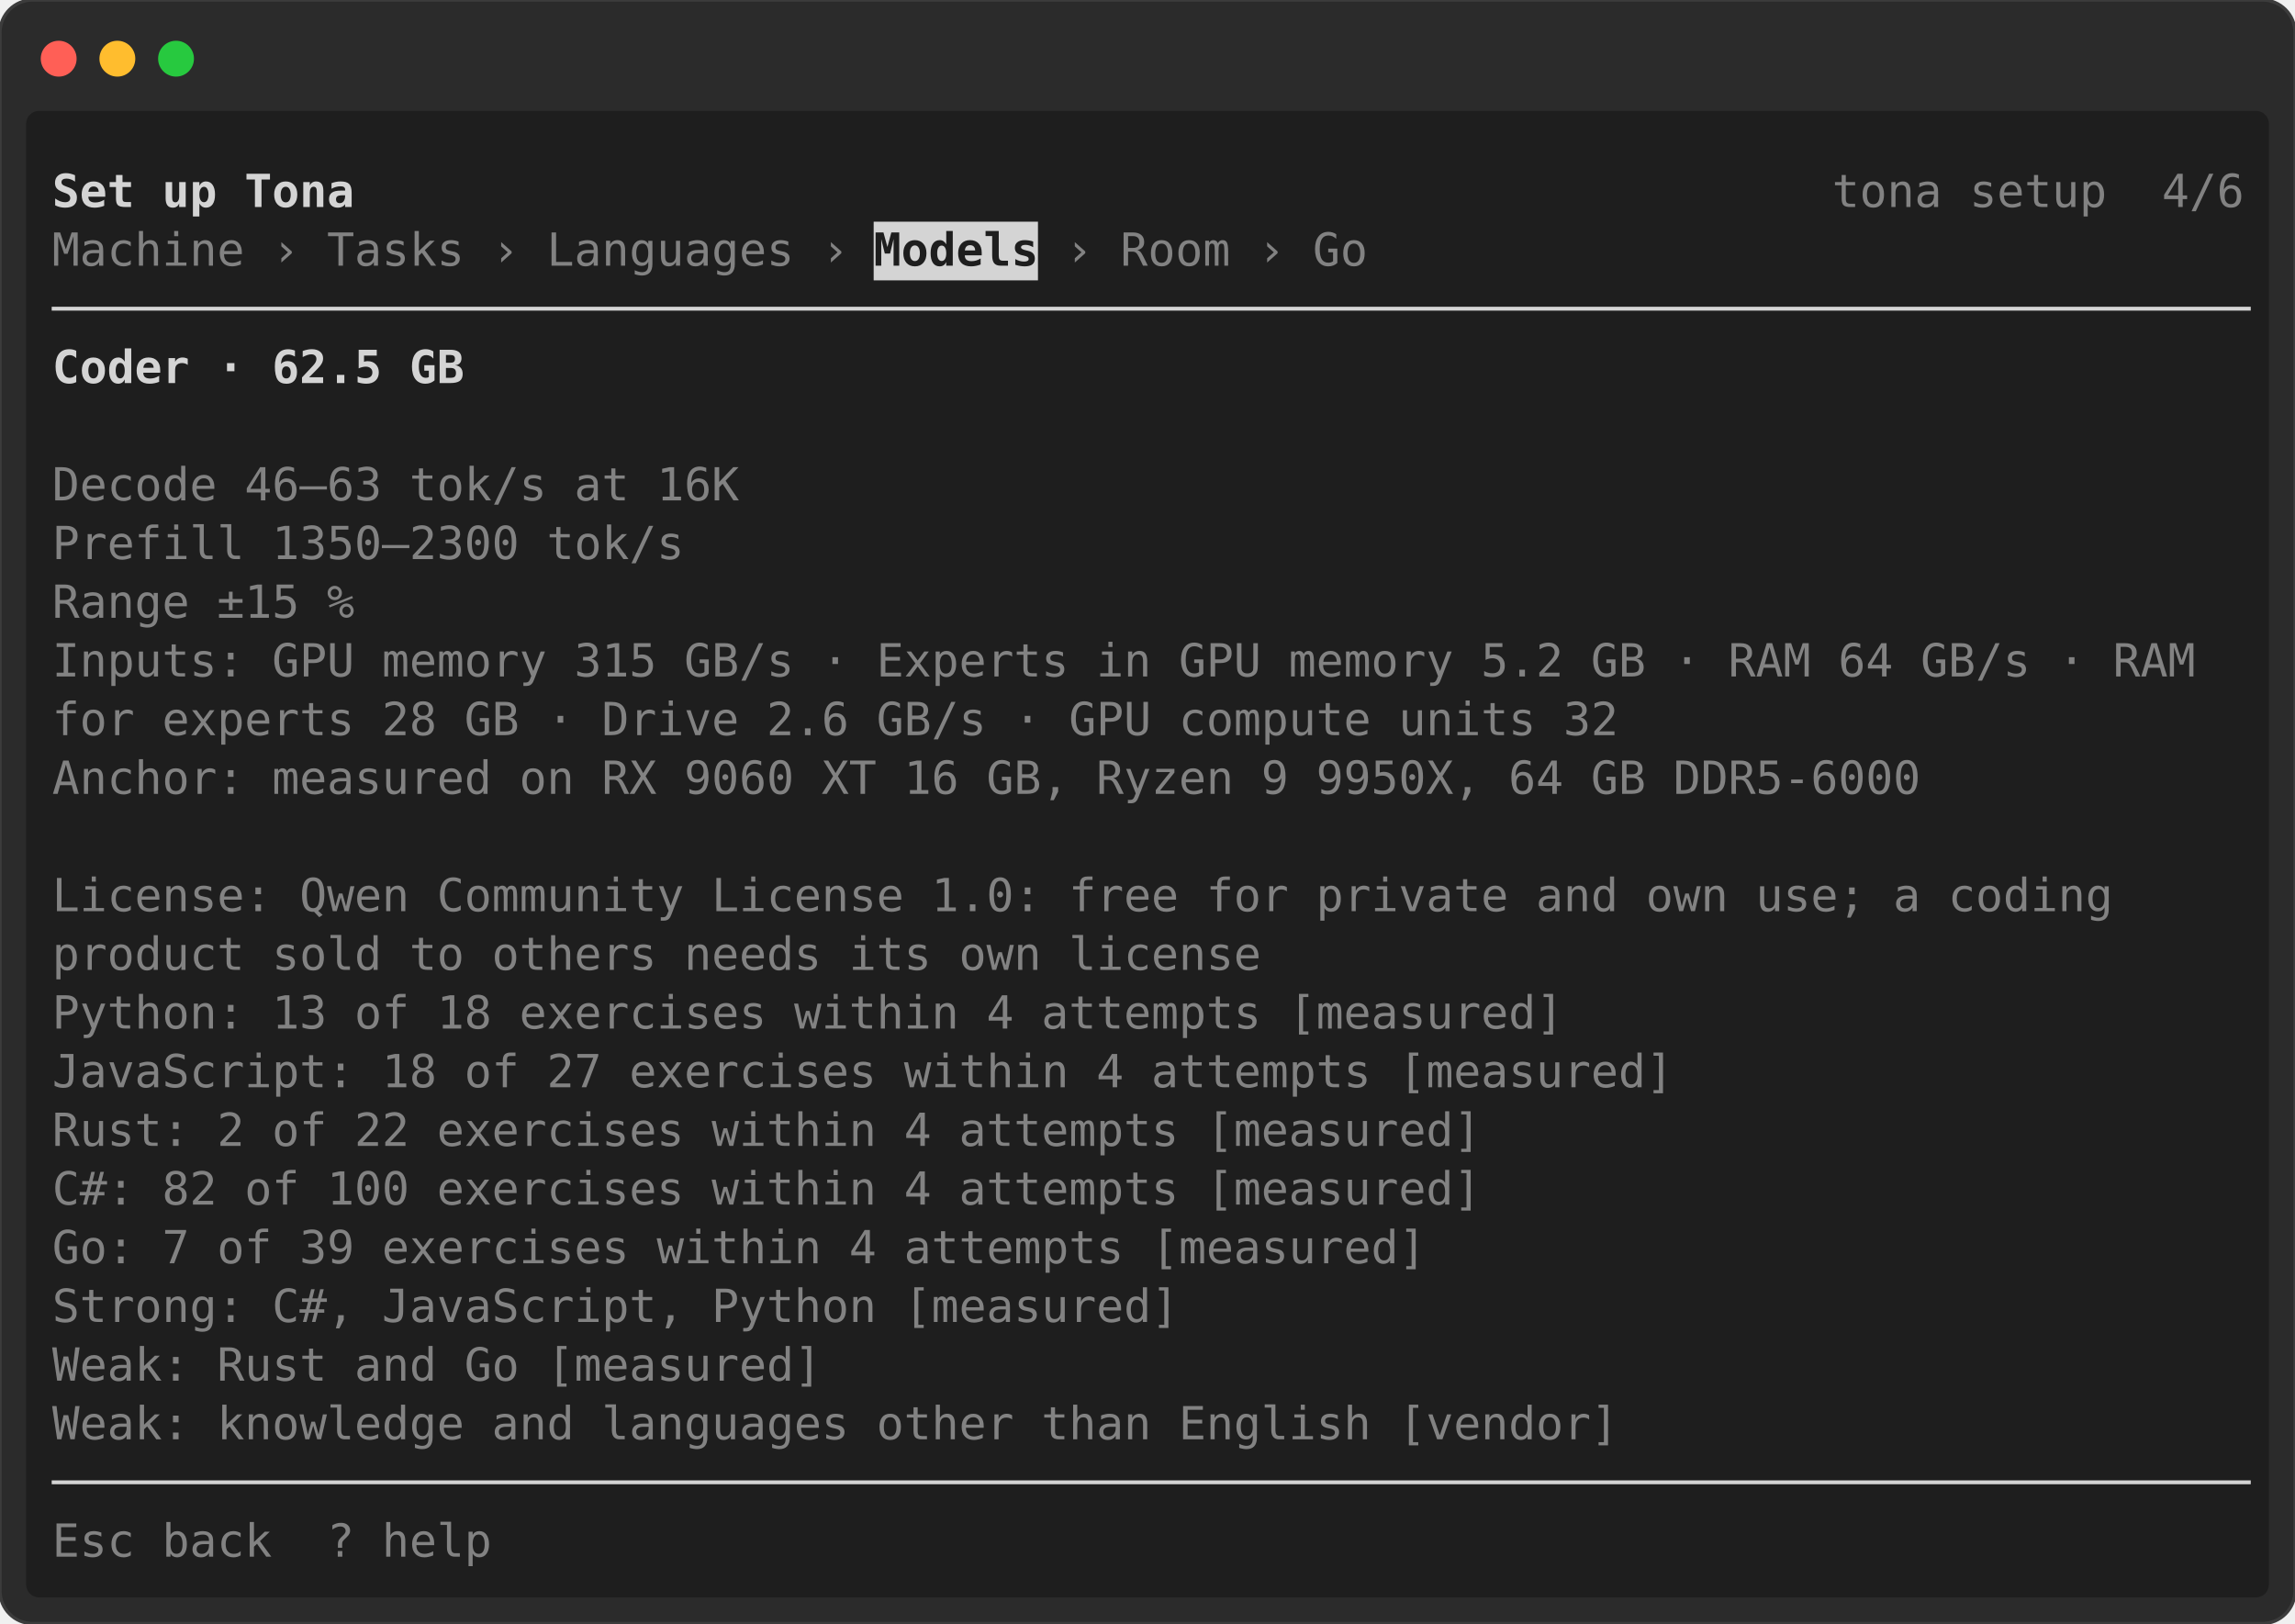
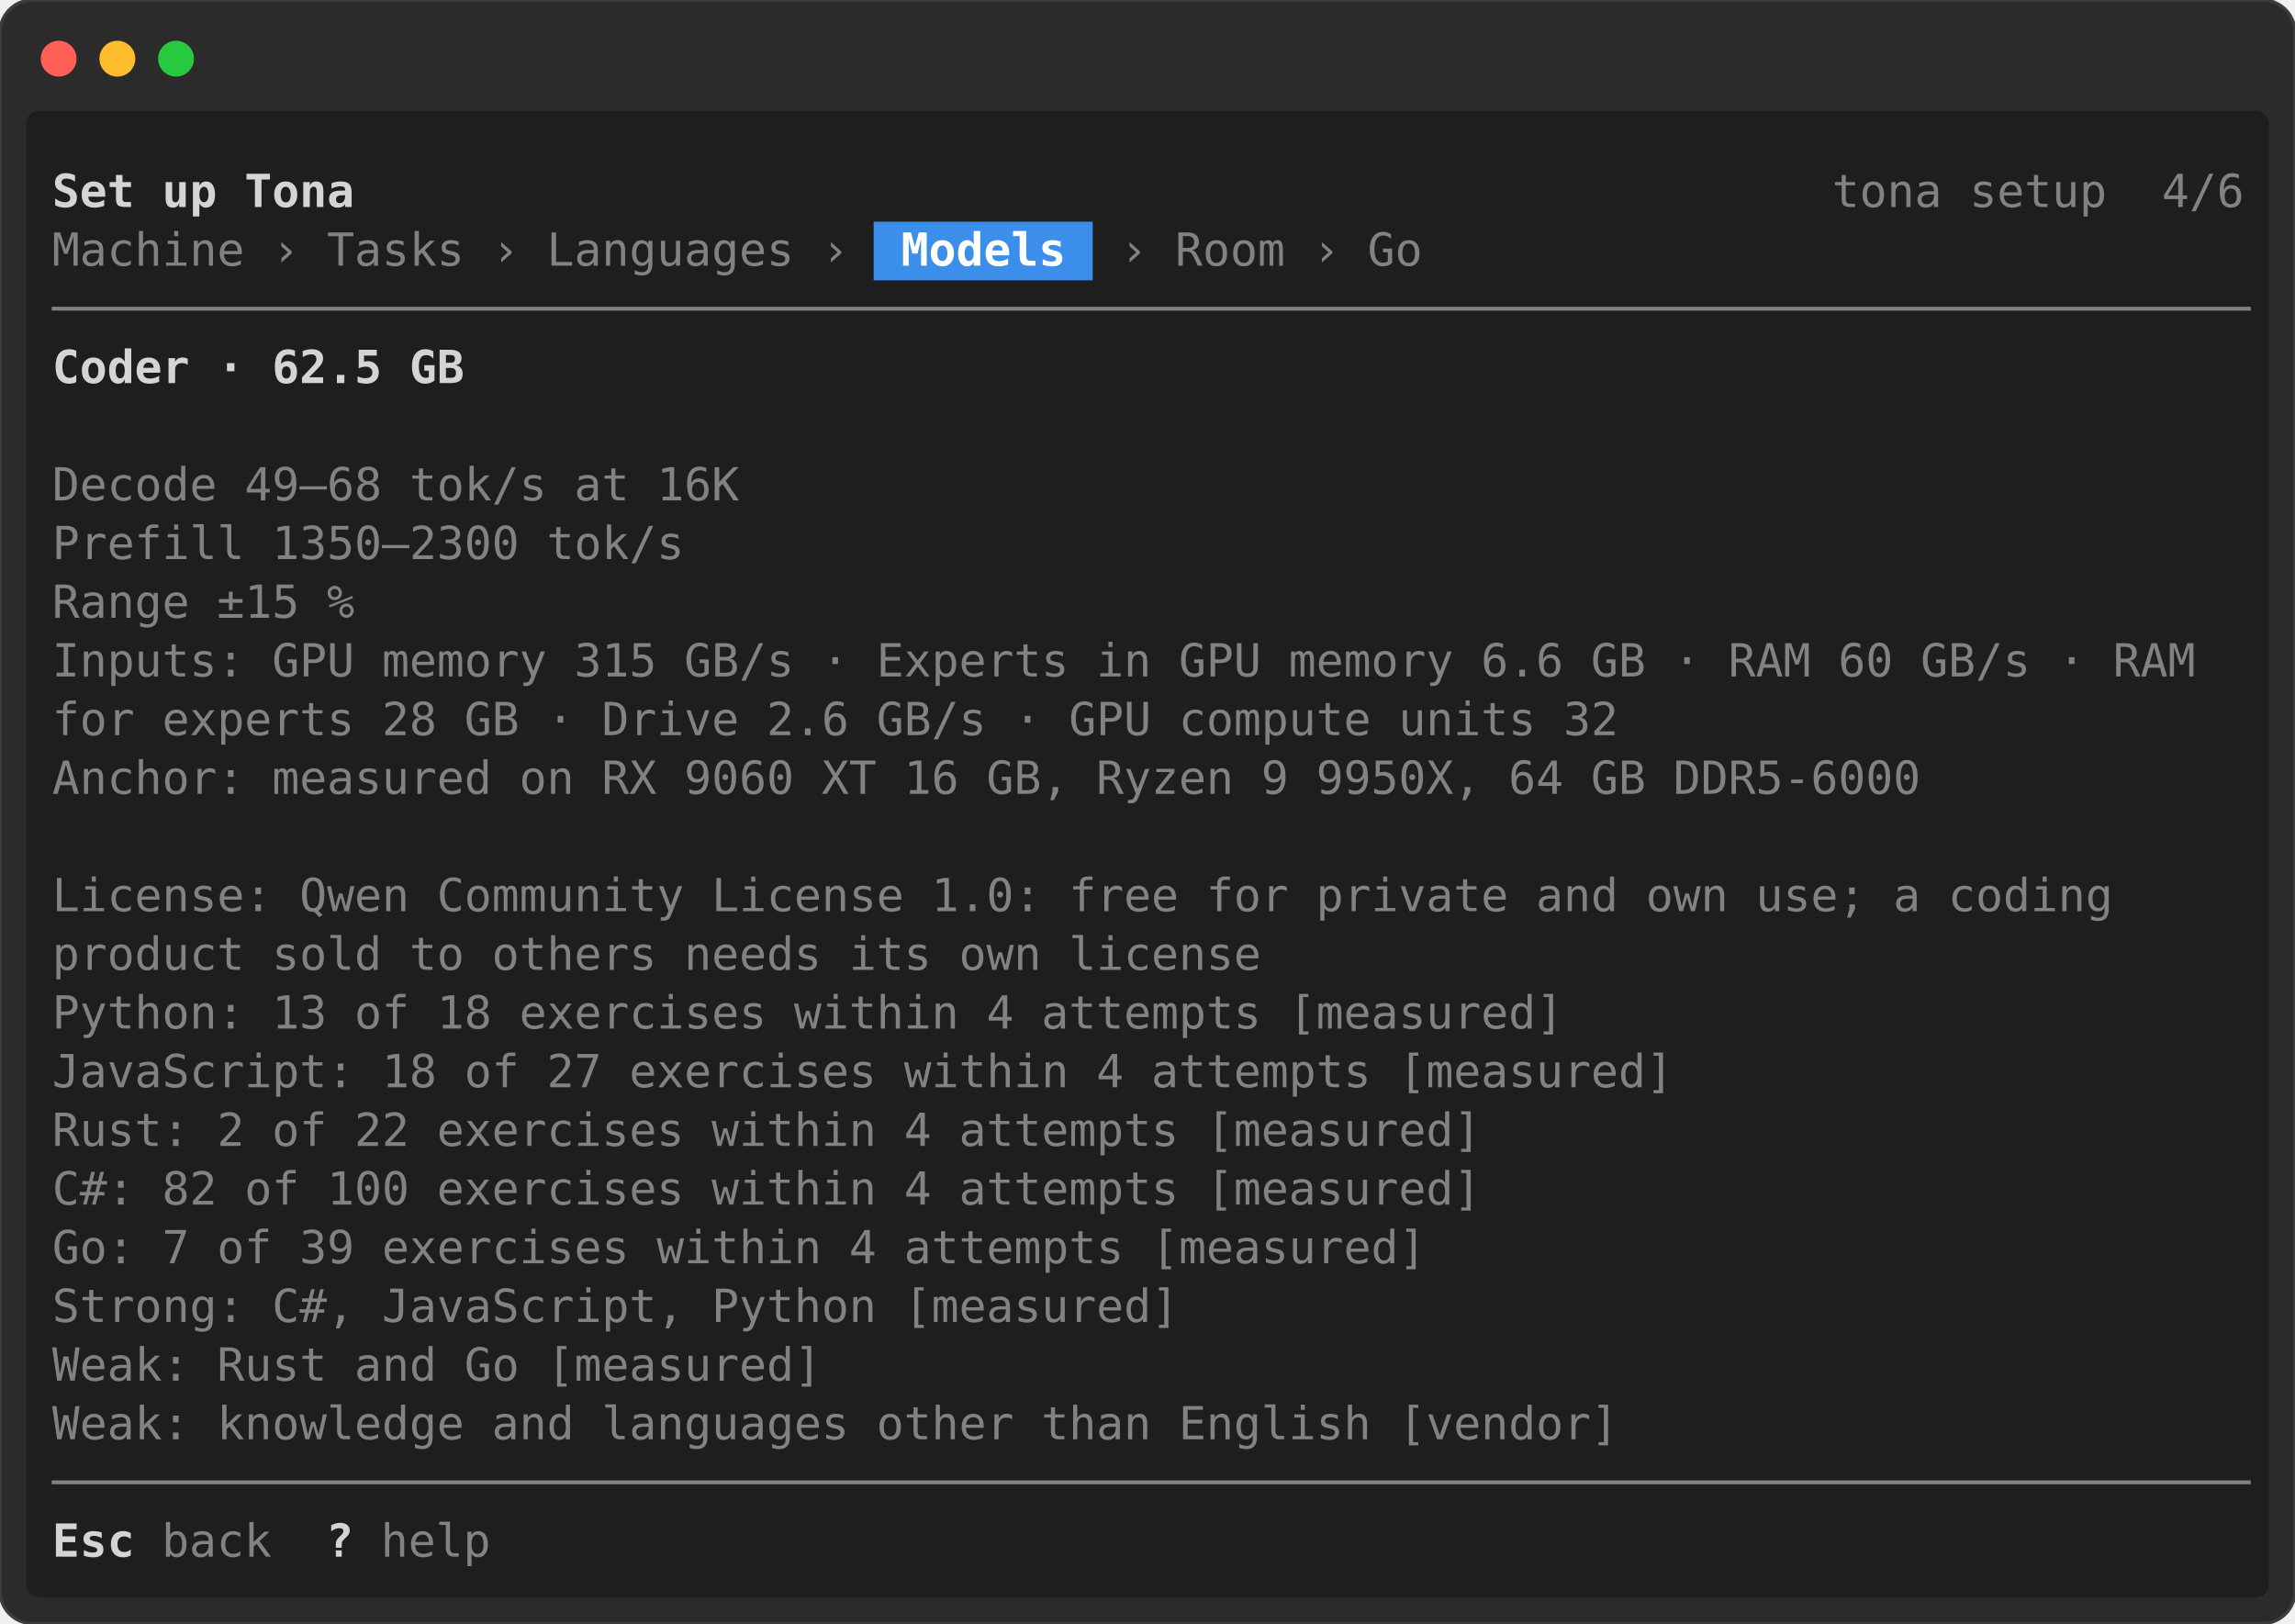
<svg xmlns="http://www.w3.org/2000/svg" width="704" height="498" viewBox="0 0 704 498" role="img" aria-label="terminal">
  <rect width="704" height="498" rx="10" fill="#2b2b2b" stroke="#3c3c3c" />
  <rect x="8.0" y="34" width="688" height="456" rx="4" fill="#1e1e1e" />
  <circle cx="18" cy="18.0" r="5.5" fill="#ff5f56" />
  <circle cx="36" cy="18.0" r="5.5" fill="#ffbd2e" />
  <circle cx="54" cy="18.0" r="5.5" fill="#27c93f" />
-   <rect x="268.0" y="68.0" width="50.4" height="18" fill="#d4d4d4" />
+   <rect x="268.0" y="68.0" width="67.2" height="18" fill="#3b8eea" />
  <g font-family="'JetBrains Mono','Cascadia Mono','DejaVu Sans Mono','Menlo','Consolas','Liberation Mono',monospace" font-size="14" xml:space="preserve">
    <text x="16.0" y="63.5" textLength="546.0" fill="#d4d4d4" font-weight="bold">Set up Tona                                                      </text>
    <text x="562.0" y="63.5" textLength="126.0" fill="#828282">tona setup  4/6</text>
    <text x="16.0" y="81.5" textLength="252.0" fill="#828282">Machine › Tasks › Languages › </text>
-     <text x="268.0" y="81.5" textLength="50.4" fill="#1e1e1e" font-weight="bold">Models</text>
-     <text x="318.4" y="81.5" textLength="100.8" fill="#828282"> › Room › Go</text>
-     <text x="16.0" y="99.5" textLength="672.0" fill="#d4d4d4">────────────────────────────────────────────────────────────────────────────────</text>
+     <text x="268.0" y="81.5" textLength="67.2" fill="#ffffff" font-weight="bold"> Models </text>
+     <text x="335.2" y="81.5" textLength="100.8" fill="#828282"> › Room › Go</text>
+     <text x="16.0" y="99.5" textLength="672.0" fill="#828282">────────────────────────────────────────────────────────────────────────────────</text>
    <text x="16.0" y="117.5" textLength="672.0" fill="#d4d4d4" font-weight="bold">Coder · 62.5 GB                                                                 </text>
-     <text x="16.0" y="153.5" textLength="672.0" fill="#828282">Decode 46–63 tok/s at 16K                                                       </text>
+     <text x="16.0" y="153.5" textLength="672.0" fill="#828282">Decode 49–68 tok/s at 16K                                                       </text>
    <text x="16.0" y="171.5" textLength="672.0" fill="#828282">Prefill 1350–2300 tok/s                                                         </text>
    <text x="16.0" y="189.5" textLength="672.0" fill="#828282">Range ±15 %                                                                     </text>
-     <text x="16.0" y="207.5" textLength="672.0" fill="#828282">Inputs: GPU memory 315 GB/s · Experts in GPU memory 5.2 GB · RAM 64 GB/s · RAM  </text>
+     <text x="16.0" y="207.5" textLength="672.0" fill="#828282">Inputs: GPU memory 315 GB/s · Experts in GPU memory 6.6 GB · RAM 60 GB/s · RAM  </text>
    <text x="16.0" y="225.5" textLength="672.0" fill="#828282">for experts 28 GB · Drive 2.6 GB/s · GPU compute units 32                       </text>
    <text x="16.0" y="243.5" textLength="672.0" fill="#828282">Anchor: measured on RX 9060 XT 16 GB, Ryzen 9 9950X, 64 GB DDR5-6000            </text>
    <text x="16.0" y="279.5" textLength="672.0" fill="#828282">License: Qwen Community License 1.0: free for private and own use; a coding     </text>
    <text x="16.0" y="297.5" textLength="672.0" fill="#828282">product sold to others needs its own license                                    </text>
    <text x="16.0" y="315.5" textLength="672.0" fill="#828282">Python: 13 of 18 exercises within 4 attempts [measured]                         </text>
    <text x="16.0" y="333.5" textLength="672.0" fill="#828282">JavaScript: 18 of 27 exercises within 4 attempts [measured]                     </text>
    <text x="16.0" y="351.5" textLength="672.0" fill="#828282">Rust: 2 of 22 exercises within 4 attempts [measured]                            </text>
    <text x="16.0" y="369.5" textLength="672.0" fill="#828282">C#: 82 of 100 exercises within 4 attempts [measured]                            </text>
    <text x="16.0" y="387.5" textLength="672.0" fill="#828282">Go: 7 of 39 exercises within 4 attempts [measured]                              </text>
    <text x="16.0" y="405.5" textLength="672.0" fill="#828282">Strong: C#, JavaScript, Python [measured]                                       </text>
    <text x="16.0" y="423.5" textLength="672.0" fill="#828282">Weak: Rust and Go [measured]                                                    </text>
    <text x="16.0" y="441.5" textLength="672.0" fill="#828282">Weak: knowledge and languages other than English [vendor]                       </text>
-     <text x="16.0" y="459.5" textLength="672.0" fill="#d4d4d4">────────────────────────────────────────────────────────────────────────────────</text>
-     <text x="16.0" y="477.5" textLength="672.0" fill="#828282">Esc back  ? help                                                                </text>
+     <text x="16.0" y="459.5" textLength="672.0" fill="#828282">────────────────────────────────────────────────────────────────────────────────</text>
+     <text x="16.0" y="477.5" textLength="25.2" fill="#d4d4d4" font-weight="bold">Esc</text>
+     <text x="49.6" y="477.5" textLength="33.6" fill="#828282">back</text>
+     <text x="100.0" y="477.5" textLength="8.4" fill="#d4d4d4" font-weight="bold">?</text>
+     <text x="116.8" y="477.5" textLength="33.6" fill="#828282">help</text>
  </g>
</svg>
